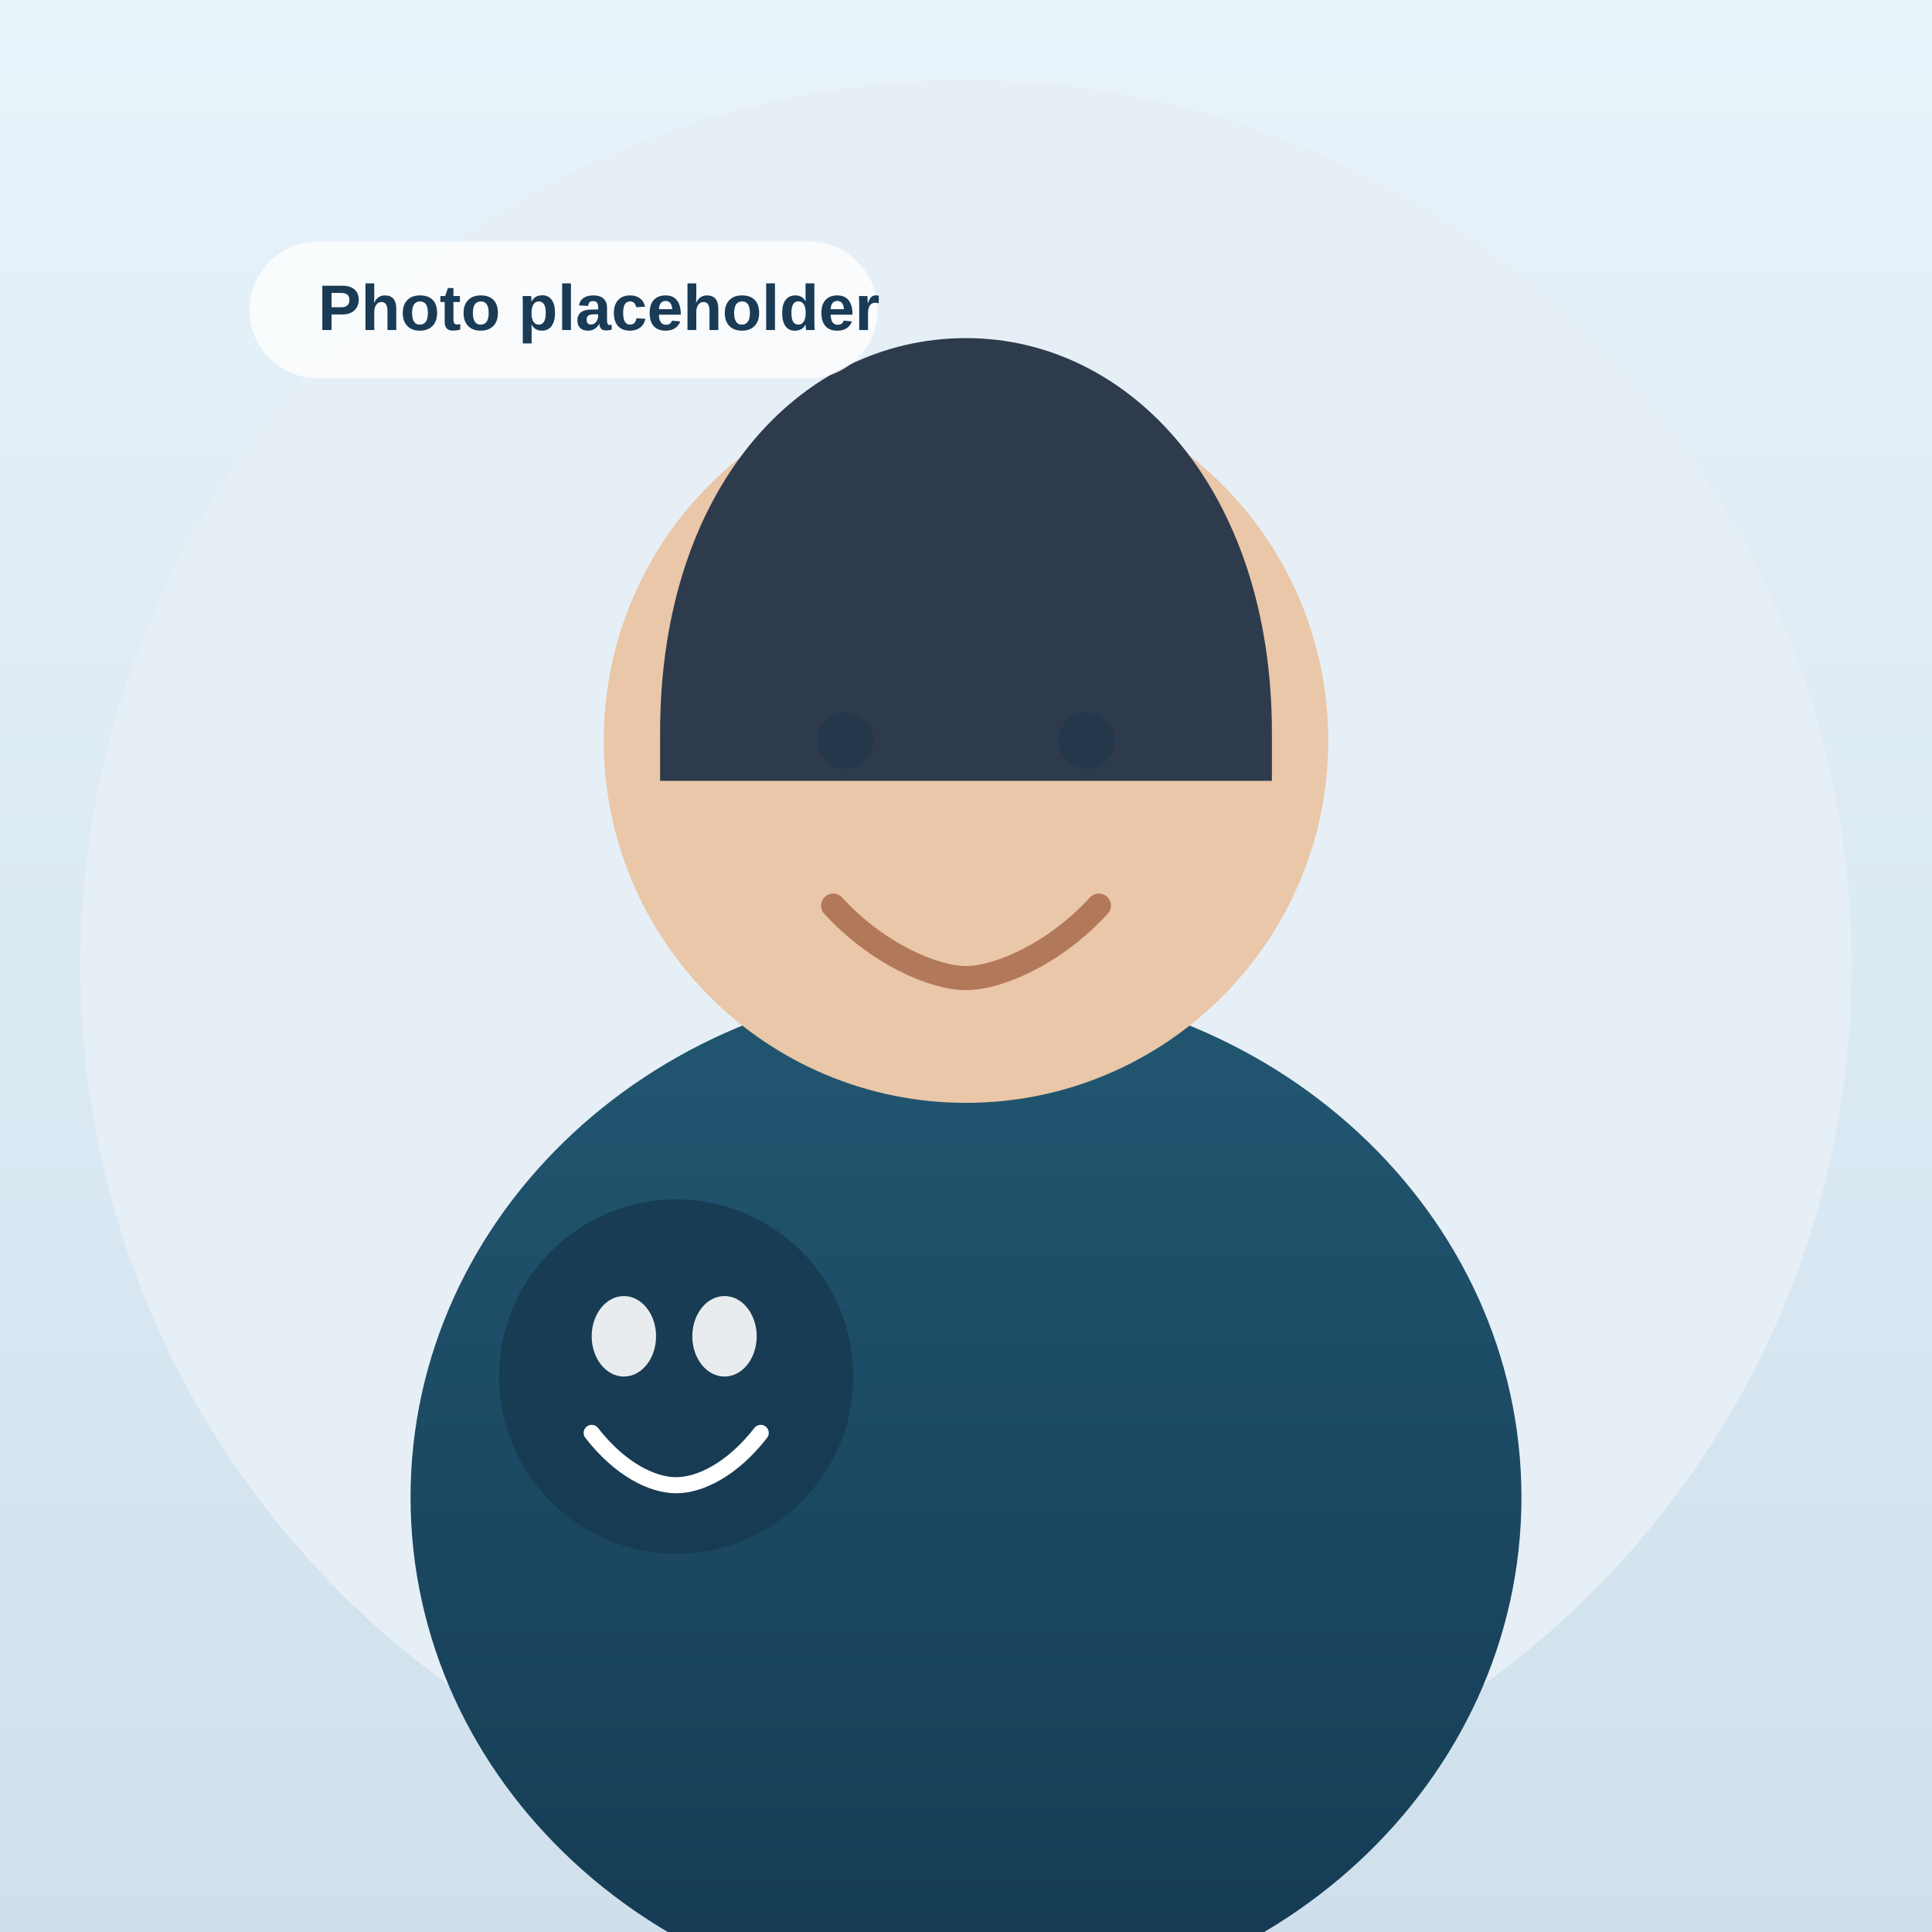
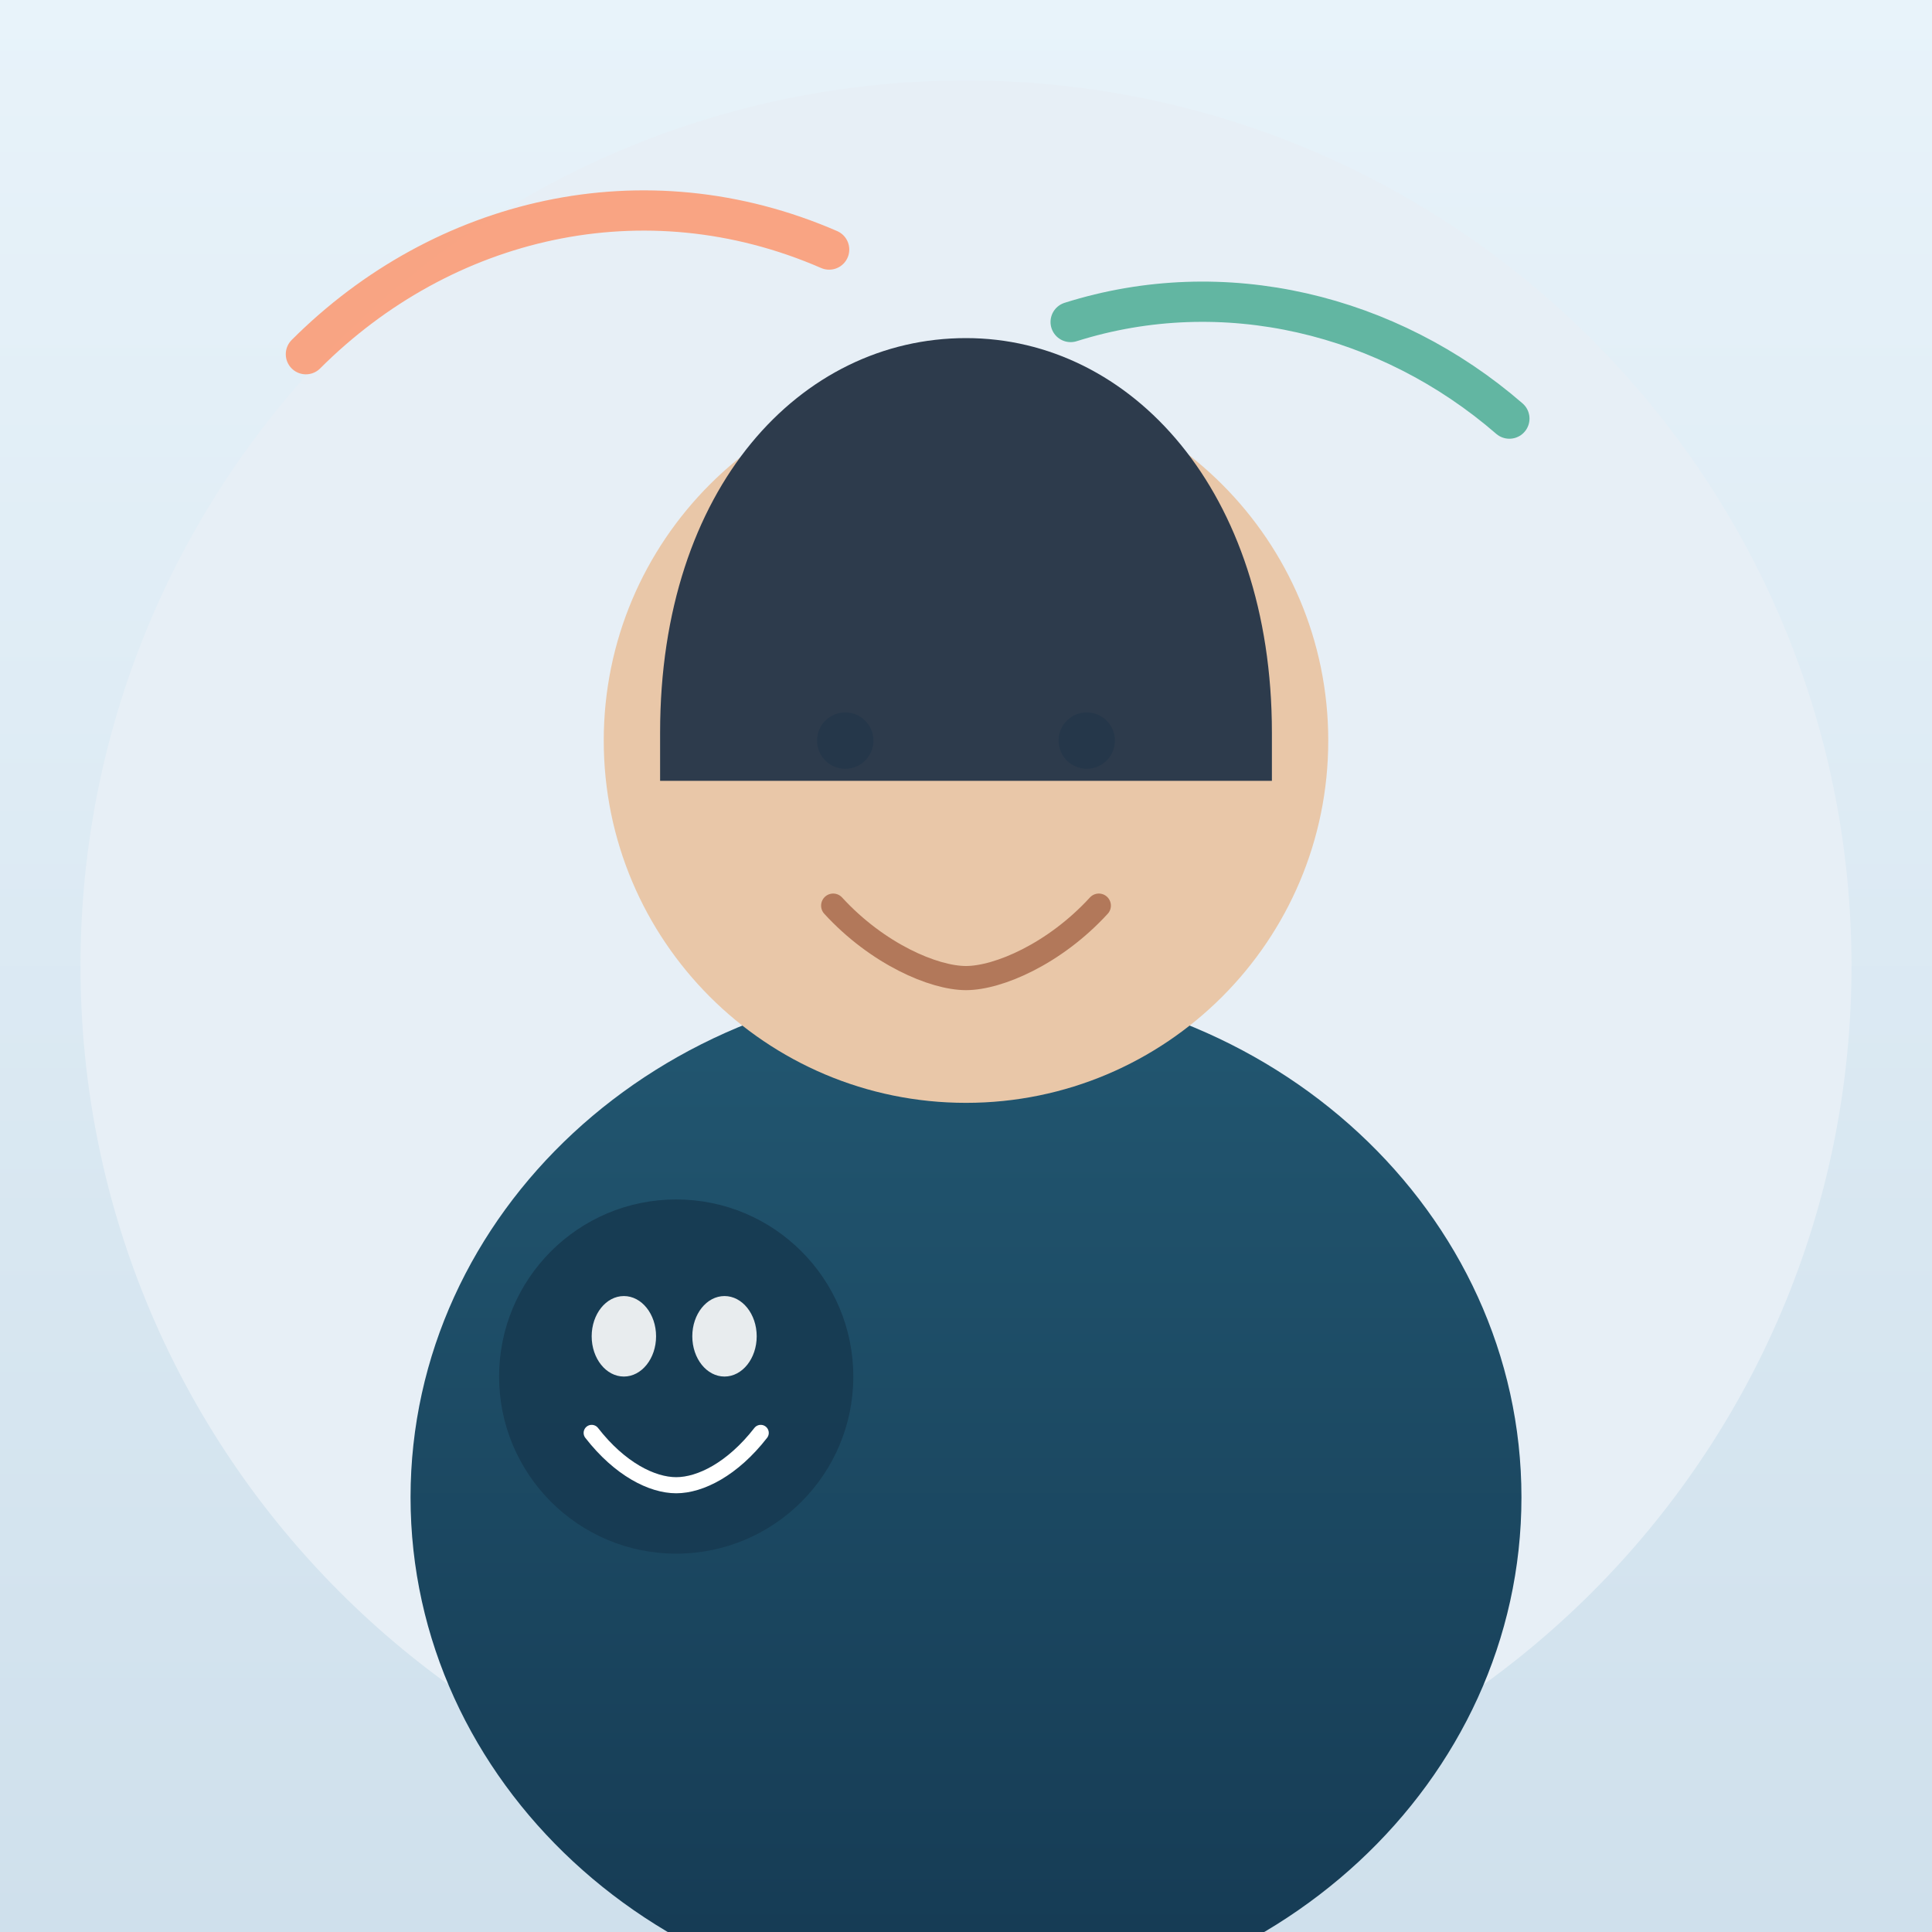
<svg xmlns="http://www.w3.org/2000/svg" width="480" height="480" viewBox="0 0 480 480" fill="none" role="img" aria-labelledby="title desc">
  <defs>
    <linearGradient id="bg" x1="240" y1="0" x2="240" y2="480" gradientUnits="userSpaceOnUse">
      <stop stop-color="#E8F3FA" />
      <stop offset="1" stop-color="#CFE0EC" />
    </linearGradient>
    <linearGradient id="shirt" x1="240" y1="262" x2="240" y2="480" gradientUnits="userSpaceOnUse">
      <stop stop-color="#21556F" />
      <stop offset="1" stop-color="#163C55" />
    </linearGradient>
  </defs>
  <rect width="480" height="480" fill="url(#bg)" />
  <circle cx="240" cy="240" r="220" fill="#E7EFF6" />
  <ellipse cx="240" cy="372" rx="138" ry="128" fill="url(#shirt)" />
  <circle cx="240" cy="184" r="90" fill="#E9C7A8" />
  <path d="M164 182C164 121 199 84 240 84C281 84 316 122 316 182V194H164V182Z" fill="#2D3B4C" />
  <circle cx="210" cy="184" r="7" fill="#25374A" />
  <circle cx="270" cy="184" r="7" fill="#25374A" />
  <path d="M207 225C218 237 232 243 240 243C248 243 262 237 273 225" stroke="#B2785A" stroke-width="6" stroke-linecap="round" />
  <circle cx="168" cy="342" r="44" fill="#183B52" fill-opacity="0.95" />
  <ellipse cx="155" cy="332" rx="8" ry="10" fill="white" fill-opacity="0.9" />
  <ellipse cx="180" cy="332" rx="8" ry="10" fill="white" fill-opacity="0.9" />
  <path d="M147 356C154 365 162 369 168 369C174 369 182 365 189 356" stroke="white" stroke-width="4" stroke-linecap="round" />
-   <rect x="62" y="60" width="156" height="34" rx="17" fill="white" fill-opacity="0.78" />
-   <text x="79" y="82" fill="#1A3B56" font-family="Arial, sans-serif" font-size="16" font-weight="700">Photo placeholder</text>
+   <path d="M76 88C110 54 160 42 206 62" stroke="#FF8A5B" stroke-width="10" stroke-linecap="round" opacity="0.74" />
+   <path d="M375 104C345 78 304 68 266 80" stroke="#2F9F82" stroke-width="10" stroke-linecap="round" opacity="0.72" />
</svg>
